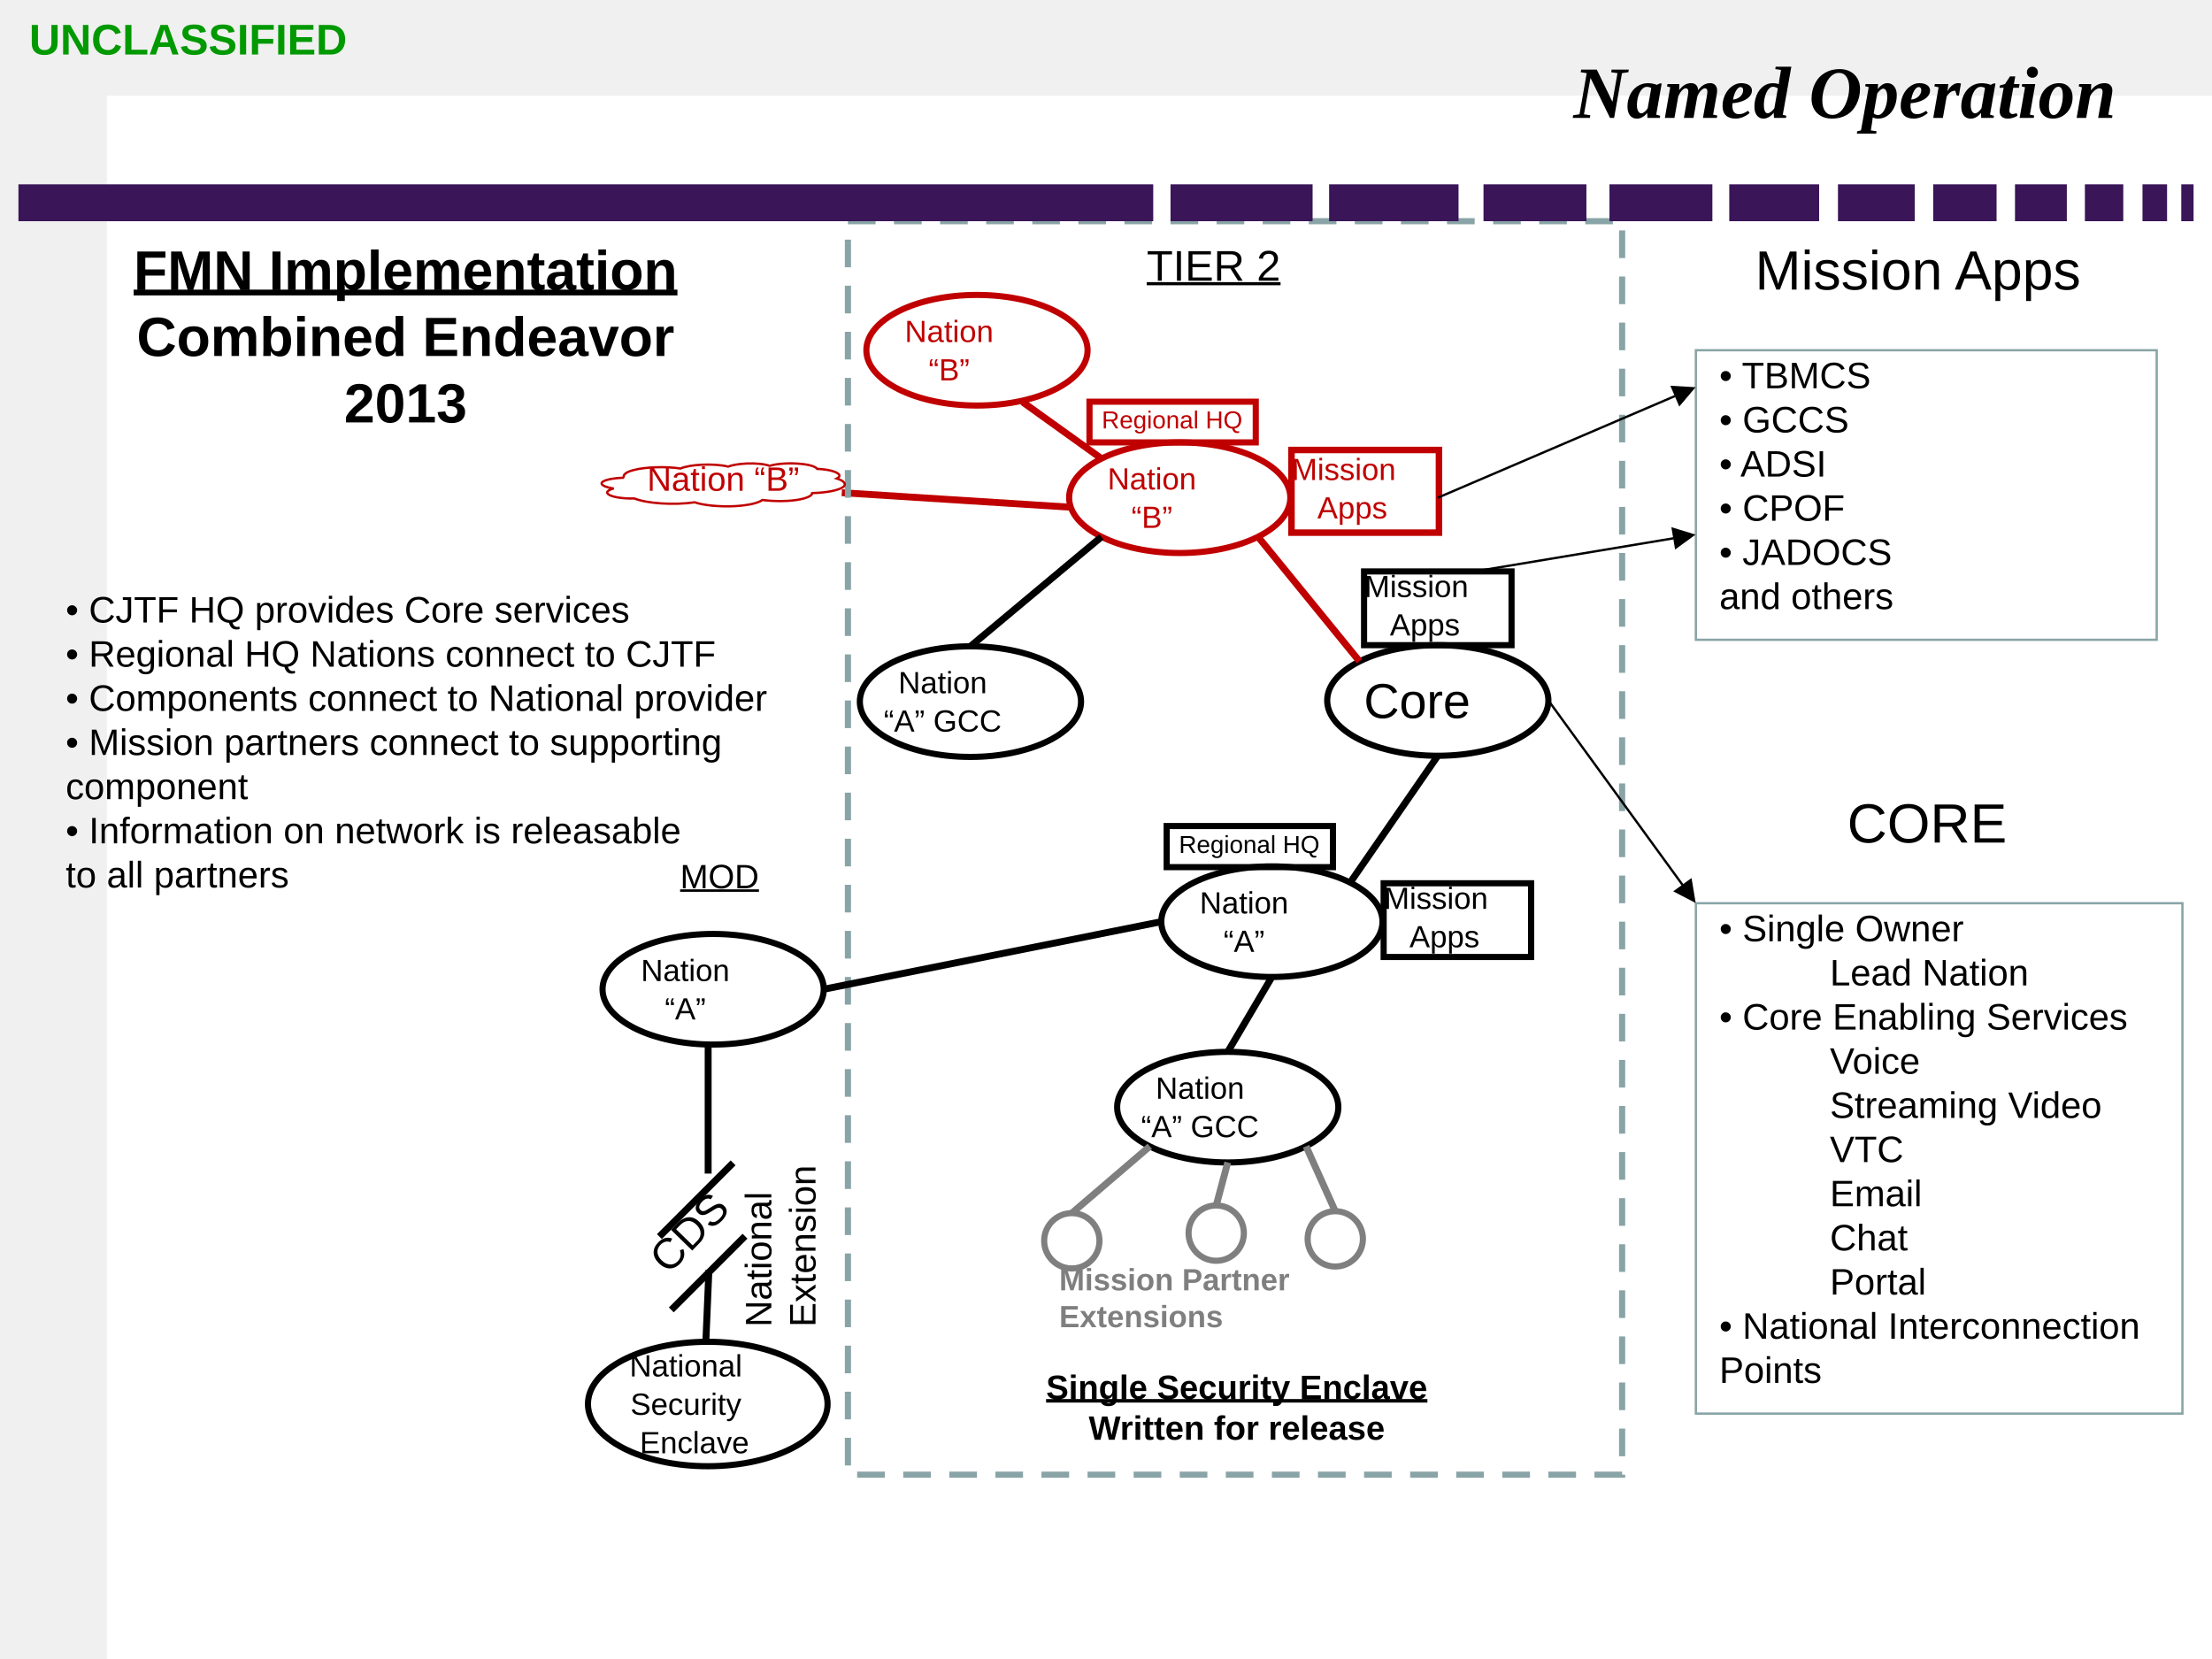
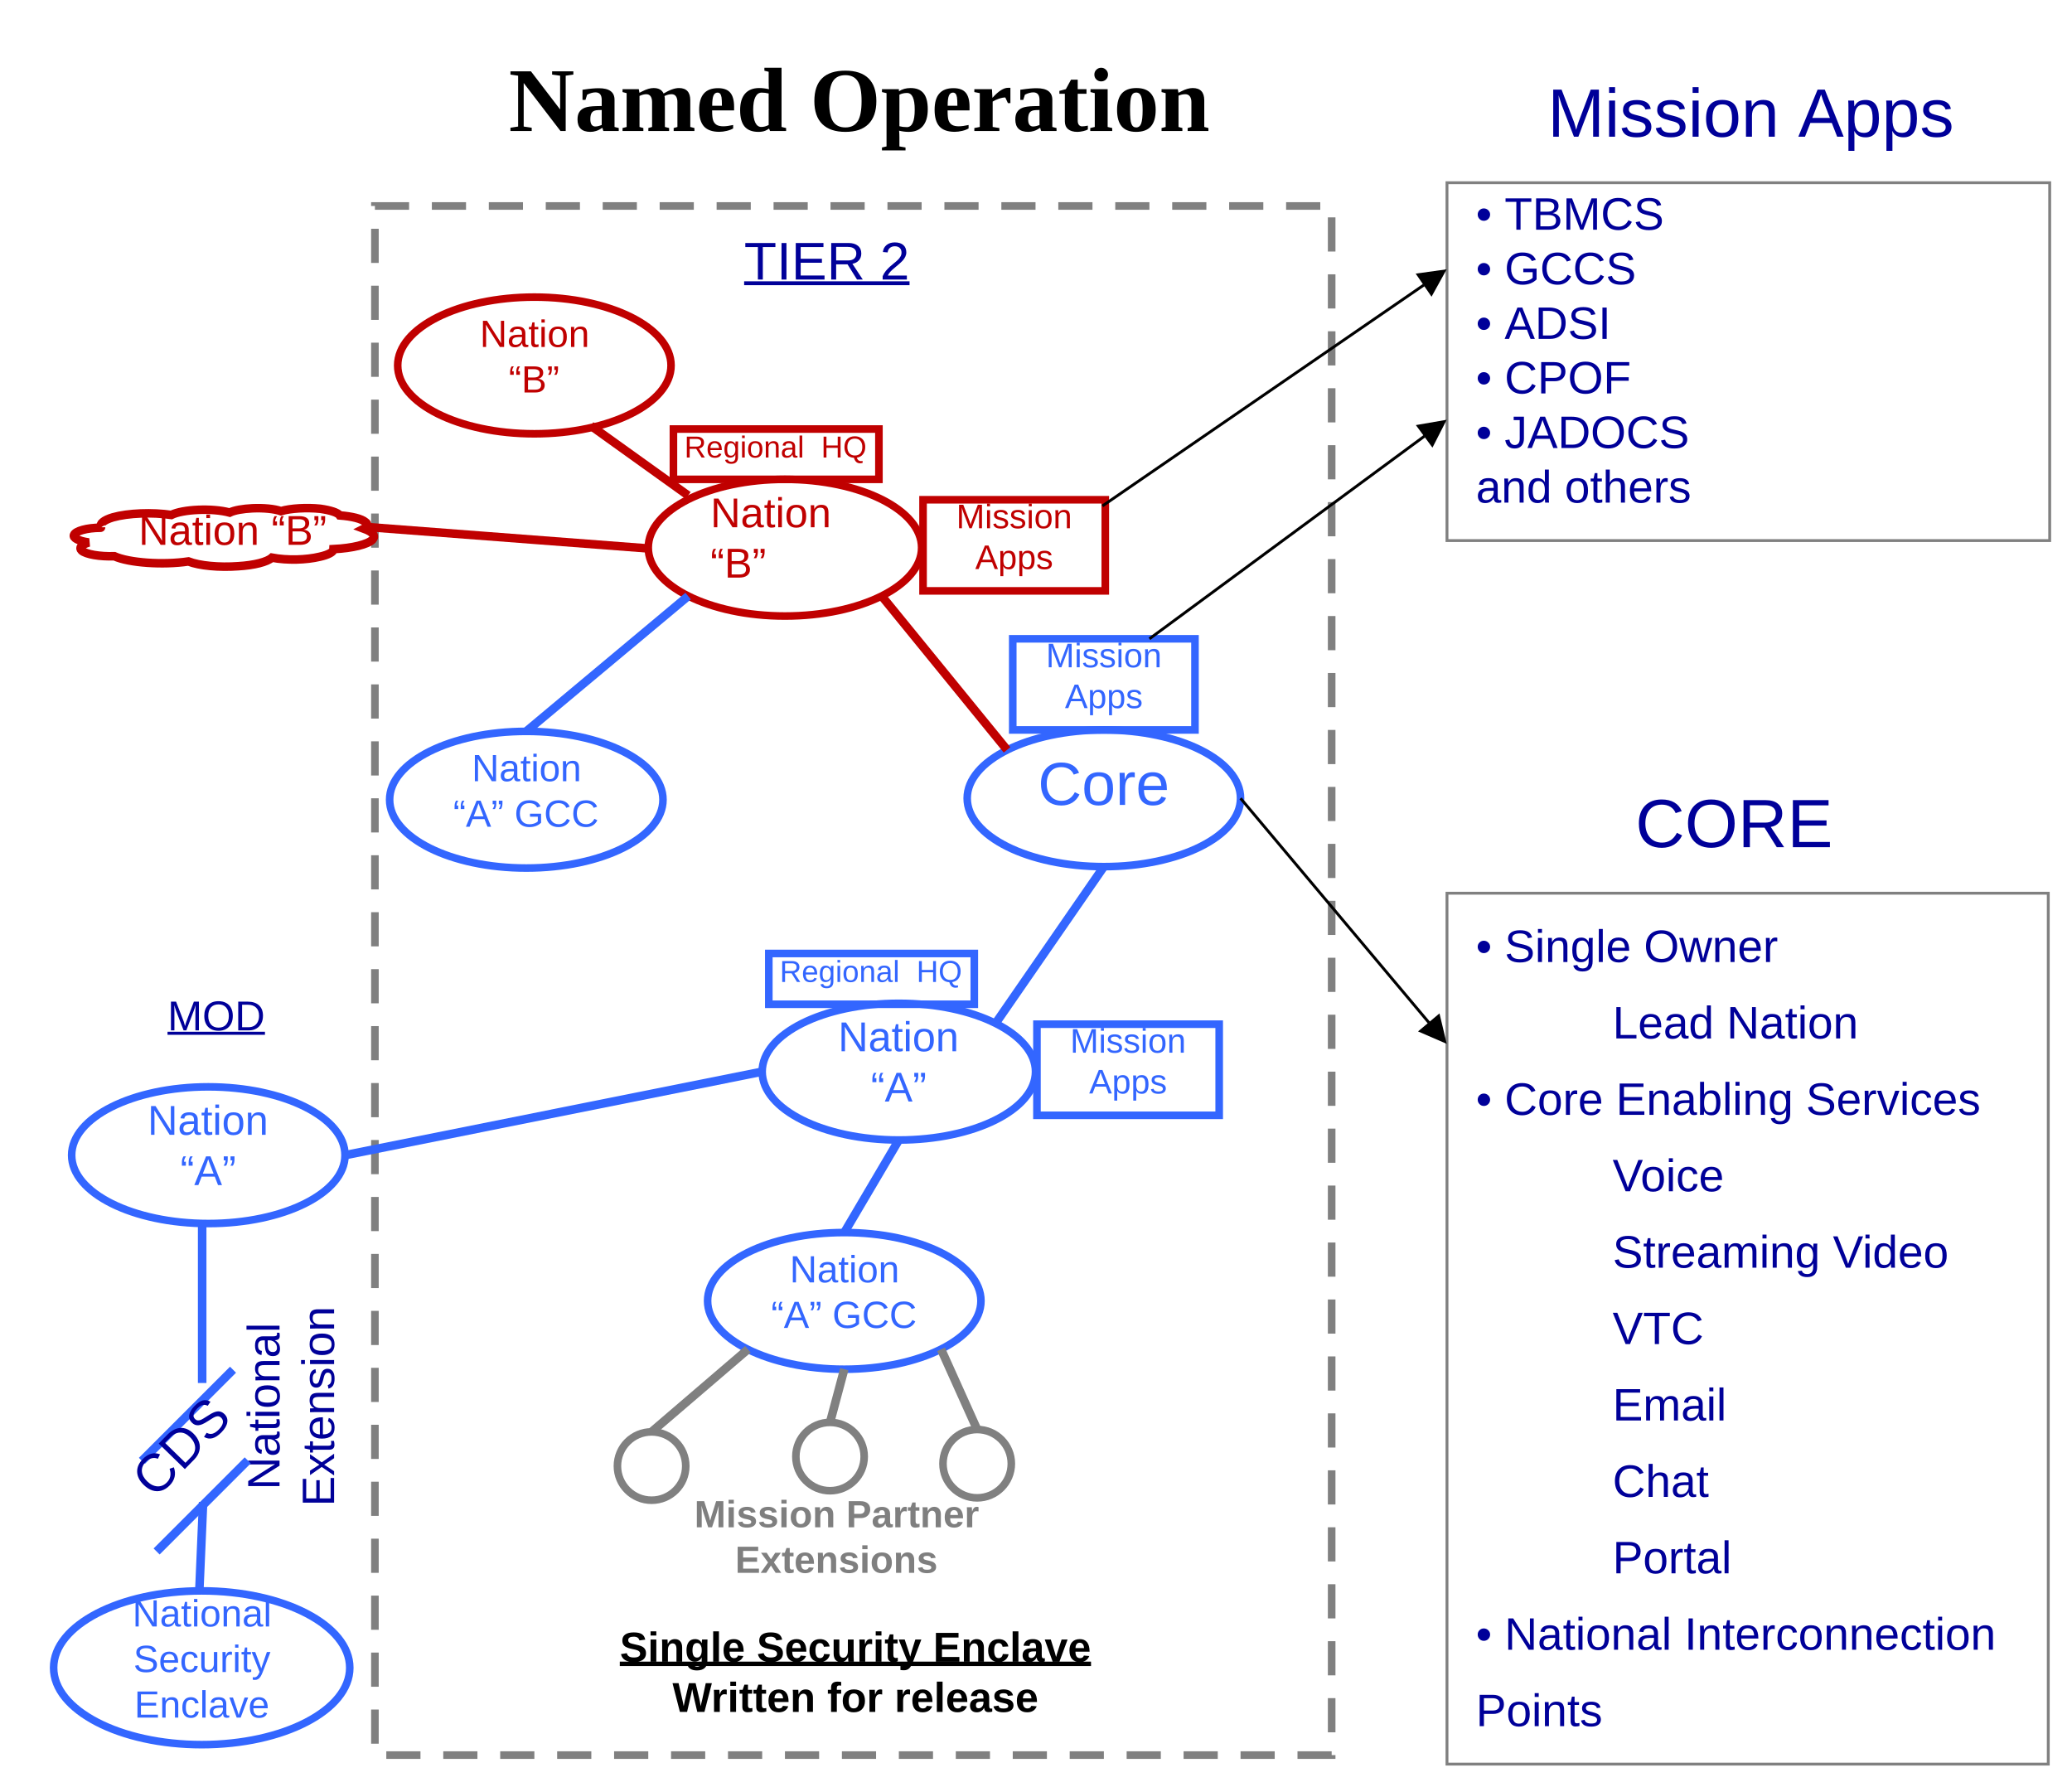
- <svg xmlns="http://www.w3.org/2000/svg" width="720" height="540" id="svg2" version="1.1">
-   <defs id="defs441">
-     <defs id="defs336">
-       <marker orient="auto" markerHeight="9.833" markerWidth="9.833" markerUnits="strokeWidth" refY="4.917" refX="9.708" viewBox="0 0 9.833 9.833" id="Triangle5_Flip_Line48">
-         <polygon id="polygon339" points="9.833,9.833 0,4.917 9.833,0" />
-       </marker>
-     </defs>
-     <defs id="defs345">
-       <marker orient="auto" markerHeight="9.833" markerWidth="9.833" markerUnits="strokeWidth" refY="4.917" refX="9.708" viewBox="0 0 9.833 9.833" id="Triangle5_Flip_Line49">
-         <polygon id="polygon348" points="9.833,9.833 0,4.917 9.833,0" />
-       </marker>
-     </defs>
-     <defs id="defs354">
-       <marker orient="auto" markerHeight="9.833" markerWidth="9.833" markerUnits="strokeWidth" refY="4.917" refX="0.125" viewBox="0 0 9.833 9.833" id="Triangle5_Line50">
-         <polygon id="polygon357" points="0,9.833 9.833,4.917 0,0" />
-       </marker>
-     </defs>
-   </defs>
-   <rect style="fill:#ffffff" id="rect8" height="540" width="720" y="31.146" x="34.786" />
-   <line style="stroke:#c00000;stroke-width:2.25" id="line12" y2="160.375" y1="165.125" x2="274" x1="348.876" />
-   <rect style="fill:none;stroke:#89a4a7;stroke-width:2;stroke-dasharray:9, 6" id="rect16" height="408" width="252" y="72" x="276" />
-   <rect style="fill:none;stroke:none" id="rect20" height="36.375" width="402" y="18" x="294" />
-   <text style="font-size:24px;font-style:italic;font-weight:bold;fill:#000000;stroke:none;font-family:Times New Roman" id="text22" font-weight="bold" font-style="italic" font-size="24" y="38.376" x="512.125">Named Operation</text>
-   <ellipse style="fill:none;stroke:#000000;stroke-width:2" id="ellipse26" transform="translate(468,228)" ry="18" rx="36" cy="0" cx="0" />
-   <ellipse style="fill:none;stroke:#000000;stroke-width:2" id="ellipse32" transform="translate(414,300)" ry="18" rx="36" cy="0" cx="0" />
-   <line style="stroke:#000000;stroke-width:2.25" id="line40" y2="246" y1="287.25" x2="468" x1="439.5" />
-   <rect style="fill:none;stroke:#000000;stroke-width:2" id="rect44" height="24" width="48" y="186" x="444" />
-   <rect style="fill:none;stroke:#000000;stroke-width:2" id="rect52" height="24" width="48" y="287.5" x="450.375" />
-   <line style="stroke:#c00000;stroke-width:2.25" id="line60" y2="174.75" y1="215.25" x2="409.5" x1="442.5" />
-   <ellipse style="fill:none;stroke:#c00000;stroke-width:2" id="ellipse64" transform="translate(384,162)" ry="18" rx="36" cy="0" cx="0" />
-   <ellipse style="fill:none;stroke:#000000;stroke-width:2" id="ellipse72" transform="translate(399.625,360.375)" ry="18" rx="36" cy="0" cx="0" />
-   <line style="stroke:#000000;stroke-width:2.25" id="line80" y2="318" y1="342.376" x2="414.001" x1="399.625" />
-   <rect style="fill:none;stroke:#89a4a7;stroke-width:0.75" id="rect84" height="166.125" width="158.375" y="294" x="552" />
-   <text style="font-size:12px;fill:#000000;stroke:none;font-family:Arial" id="text86" font-size="12" y="306.375" x="559.625">• Single Owner</text>
-   <text style="font-size:12px;fill:#000000;stroke:none;font-family:Arial" id="text88" font-size="12" y="320.75" x="595.625">Lead Nation</text>
-   <text style="font-size:12px;fill:#000000;stroke:none;font-family:Arial" id="text90" font-size="12" y="335.125" x="559.625">• Core Enabling Services</text>
-   <text style="font-size:12px;fill:#000000;stroke:none;font-family:Arial" id="text92" font-size="12" y="349.5" x="595.625">Voice</text>
-   <text style="font-size:12px;fill:#000000;stroke:none;font-family:Arial" id="text94" font-size="12" y="363.875" x="595.625">Streaming Video</text>
-   <text style="font-size:12px;fill:#000000;stroke:none;font-family:Arial" id="text96" font-size="12" y="378.251" x="595.625">VTC</text>
-   <text style="font-size:12px;fill:#000000;stroke:none;font-family:Arial" id="text98" font-size="12" y="392.626" x="595.625">Email</text>
-   <text style="font-size:12px;fill:#000000;stroke:none;font-family:Arial" id="text100" font-size="12" y="407.001" x="595.625">Chat</text>
-   <text style="font-size:12px;fill:#000000;stroke:none;font-family:Arial" id="text102" font-size="12" y="421.376" x="595.625">Portal</text>
-   <text style="font-size:12px;fill:#000000;stroke:none;font-family:Arial" id="text104" font-size="12" y="435.751" x="559.625">• National Interconnection</text>
-   <text style="font-size:12px;fill:#000000;stroke:none;font-family:Arial" id="text106" font-size="12" y="450.126" x="559.625">  Points</text>
-   <rect style="fill:none;stroke:none" id="rect110" height="29.125" width="72" y="258" x="594" />
-   <text style="font-size:18px;fill:#000000;stroke:none;font-family:Arial" id="text112" font-size="18" y="274.251" x="601.25">CORE</text>
-   <rect style="fill:none;stroke:none" id="rect116" height="24.25" width="60" y="78" x="366" />
-   <text style="font-size:14px;fill:#000000;stroke:none;font-family:Arial" id="text118" text-decoration="underline" font-size="14" y="91.375" x="373.25">TIER 2</text>
-   <rect style="fill:none;stroke:#89a4a7;stroke-width:0.75" id="rect122" height="94.25" width="150" y="114" x="552" />
-   <text style="font-size:12px;fill:#000000;stroke:none;font-family:Arial" id="text124" font-size="12" y="126.375" x="559.625">• TBMCS</text>
-   <text style="font-size:12px;fill:#000000;stroke:none;font-family:Arial" id="text126" font-size="12" y="140.75" x="559.625">• GCCS</text>
-   <text style="font-size:12px;fill:#000000;stroke:none;font-family:Arial" id="text128" font-size="12" y="155.125" x="559.625">• ADSI</text>
-   <text style="font-size:12px;fill:#000000;stroke:none;font-family:Arial" id="text130" font-size="12" y="169.5" x="559.625">• CPOF</text>
-   <text style="font-size:12px;fill:#000000;stroke:none;font-family:Arial" id="text132" font-size="12" y="183.875" x="559.625">• JADOCS</text>
-   <text style="font-size:12px;fill:#000000;stroke:none;font-family:Arial" id="text134" font-size="12" y="198.25" x="559.625">  and others</text>
-   <rect style="fill:none;stroke:none" id="rect138" height="29.125" width="126" y="78" x="564" />
-   <text style="font-size:18px;fill:#000000;stroke:none;font-family:Arial" id="text140" font-size="18" y="94.251" x="571.25">Mission Apps</text>
-   <ellipse style="fill:none;stroke:#000000;stroke-width:2" id="ellipse144" transform="translate(315.875,228.375)" ry="18" rx="36" cy="0" cx="0" />
-   <line style="stroke:#000000;stroke-width:2.25" id="line152" y2="174.75" y1="210.376" x2="358.501" x1="315.875" />
-   <ellipse style="fill:none;stroke:#c00000;stroke-width:2" id="ellipse156" transform="translate(318,114)" ry="18" rx="36" cy="0" cx="0" />
-   <line style="stroke:#c00000;stroke-width:2.25" id="line164" y2="130.875" y1="149.251" x2="332.875" x1="358.501" />
-   <ellipse style="fill:none;stroke:#000000;stroke-width:2" id="ellipse168" transform="translate(232.125,322)" ry="18" rx="36" cy="0" cx="0" />
-   <line style="stroke:#000000;stroke-width:2.25" id="line176" y2="300" y1="322" x2="378.001" x1="268.125" />
-   <rect style="fill:none;stroke:none" id="rect180" transform="matrix(0,-1,1,0,0,0)" height="36.375" width="102" y="238.812" x="-439.188" />
-   <text style="font-size:12px;fill:#000000;stroke:none;font-family:Arial" id="text182" transform="matrix(0,-1,1,0,0,0)" font-size="12" y="251.062" x="-431.938">National</text>
-   <text style="font-size:12px;fill:#000000;stroke:none;font-family:Arial" id="text184" transform="matrix(0,-1,1,0,0,0)" font-size="12" y="265.438" x="-431.938">Extension</text>
-   <line style="stroke:#000000;stroke-width:2.25" id="line188" y2="382" y1="339.25" x2="230.5" x1="230.5" />
-   <line style="stroke:#000000;stroke-width:2.25" id="line192" y2="436.751" y1="413.375" x2="229.75" x1="230.75" />
-   <line style="stroke:#000000;stroke-width:2.25" id="line196" y2="402.5" y1="378.5" x2="214.625" x1="238.625" />
-   <line style="stroke:#000000;stroke-width:2.25" id="line200" y2="426.375" y1="402.375" x2="218.5" x1="242.5" />
-   <ellipse style="fill:none;stroke:#000000;stroke-width:2" id="ellipse204" transform="translate(230.375,457)" ry="20.25" rx="39" cy="0" cx="0" />
-   <rect style="fill:none;stroke:none" id="rect214" transform="matrix(0.6981154,-0.7159852,0.7159852,0.6981154,0,0)" height="24.125" width="48" y="431.87" x="-152.524" />
-   <text style="font-size:14px;fill:#000000;stroke:none;font-family:Arial" id="text216" transform="matrix(0.6981154,-0.7159852,0.7159852,0.6981154,0,0)" font-size="14" y="445.496" x="-145.399">CDS</text>
-   <rect style="fill:none;stroke:#c00000;stroke-width:2.118" id="rect220" height="26.905" width="48" y="146.47" x="420.375" />
-   <rect style="fill:none;stroke:none" id="rect228" height="20.625" width="42" y="277.75" x="214.125" />
-   <text style="font-size:11px;text-decoration: underline;fill:#000000;stroke:none;font-family:Arial" id="text230" text-decoration="underline" font-size="11" y="289.126" x="221.375">MOD</text>
-   <ellipse style="fill:none;stroke:#7f7f7f;stroke-width:2" id="ellipse234" transform="translate(395.875,401.375)" ry="9" rx="9" cy="0" cx="0" />
-   <ellipse style="fill:none;stroke:#7f7f7f;stroke-width:2" id="ellipse238" transform="translate(434.625,403.25)" ry="9" rx="9" cy="0" cx="0" />
-   <ellipse style="fill:none;stroke:#7f7f7f;stroke-width:2" id="ellipse242" transform="translate(348.875,403.875)" ry="9" rx="9" cy="0" cx="0" />
-   <line style="stroke:#7f7f7f;stroke-width:2.25" id="line246" y2="373.125" y1="394.251" x2="425.125" x1="434.625" />
-   <line style="stroke:#7f7f7f;stroke-width:2.25" id="line250" y2="392.375" y1="378.375" x2="395.875" x1="399.625" />
-   <line style="stroke:#7f7f7f;stroke-width:2.25" id="line254" y2="394.875" y1="373.125" x2="348.875" x1="374.251" />
-   <rect style="fill:none;stroke:none" id="rect258" height="92.125" width="228" y="78" x="18" />
-   <text style="font-size:18px;font-weight:bold;fill:#000000;stroke:none;font-family:Arial" id="text260" font-weight="bold" text-decoration="underline" font-size="18" y="94.25" x="43.5">FMN Implementation</text>
-   <text style="font-size:18px;font-weight:bold;fill:#000000;stroke:none;font-family:Arial" id="text262" font-weight="bold" font-size="18" y="115.875" x="44.5">Combined Endeavor</text>
-   <text style="font-size:18px;font-weight:bold;fill:#000000;stroke:none;font-family:Arial" id="text264" font-weight="bold" font-size="18" y="137.501" x="112">2013</text>
-   <rect style="fill:none;stroke:none" id="rect268" height="40.625" width="249.375" y="444" x="277.875" />
-   <text style="font-size:11px;font-weight:bold;text-decoration: underline;fill:#000000;stroke:none;font-family:Arial" id="text270" font-weight="bold" text-decoration="underline" font-size="11" y="455.375" x="340.5">Single Security Enclave</text>
-   <text style="font-size:11px;font-weight:bold;fill:#000000;stroke:none;font-family:Arial" id="text272" font-weight="bold" font-size="11" y="468.626" x="354.375">Written for release</text>
-   <rect style="fill:none;stroke:none" id="rect276" height="31.5" width="120" y="409.375" x="337.5" />
-   <text style="font-size:10px;font-weight:bold;fill:#7f7f7f;stroke:none;font-family:Arial" id="text278" font-weight="bold" font-size="10" y="420" x="344.75">Mission Partner</text>
-   <text style="font-size:10px;font-weight:bold;fill:#7f7f7f;stroke:none;font-family:Arial" id="text280" font-weight="bold" font-size="10" y="432" x="344.75">Extensions</text>
-   <rect style="fill:none;stroke:#c00000;stroke-width:2" id="rect284" height="13.25" width="54.125" y="130.75" x="354.625" />
-   <text style="font-size:8px;fill:#c00000;stroke:none;font-family:Arial" id="text286" font-size="8" y="139.447" x="358.604">Regional HQ</text>
-   <rect style="fill:none;stroke:#000000;stroke-width:2" id="rect290" height="13.375" width="54.125" y="268.875" x="379.75" />
-   <text style="font-size:8px;fill:#000000;stroke:none;font-family:Arial" id="text292" font-size="8" y="277.635" x="383.729">Regional HQ</text>
-   <g id="Group120">
-     <g id="Group124">
-       <path style="fill:#ffffff;stroke:#000000;stroke-width:0.25" id="path300" d="m 203,155.375 c -0.5,-0.875 0.625,-1.75 3.125,-2.375 4,-1 10.375,-1.25 15.375,-0.5 3.125,-1.375 10.875,-1.75 15.5,-0.625 1.125,-0.5 3.375,-1 6,-1 2.875,-0.125 5.75,0.125 7.5,0.75 2.5,-0.75 6.625,-1 10.25,-0.625 2.75,0.25 4.75,0.875 5.25,1.625 3.125,0.125 5.625,0.75 6.75,1.5 0.75,0.5 0.625,1.125 -0.375,1.625 2.375,0.75 3.125,1.625 2.25,2.625 -1.25,1.125 -5.375,2 -10.25,2.125 -0.125,0.75 -1.375,1.5 -3.75,2 -3.5,0.625 -8.625,0.75 -12.5,0.125 -1.25,1 -4.625,1.875 -9,2.125 -5,0.25 -10.25,-0.25 -13.125,-1.25 -6.75,1 -15.5,0.375 -19.5,-1.25 -3.875,0.125 -7.5,-0.5 -8.625,-1.375 -0.75,-0.625 0,-1.375 1.875,-1.875 -2.75,-0.375 -4.25,-1.125 -3.875,-1.875 0.5,-0.875 3.375,-1.625 7.125,-1.625 0,0 0,0 0,-0.125" />
-       <path style="fill:none;stroke:#c00000;stroke-width:0.75" id="path304" d="m 203.125,155.5 c -0.5,-0.875 0.625,-1.875 3.125,-2.5 3.875,-1 10.25,-1.25 15.25,-0.5 3.125,-1.375 10.875,-1.75 15.5,-0.625 1.25,-0.5 3.5,-0.875 6,-1 2.875,-0.125 5.75,0.125 7.5,0.75 2.5,-0.75 6.75,-1 10.25,-0.625 2.75,0.25 4.75,0.875 5.25,1.625 3.25,0.125 5.75,0.75 6.75,1.5 0.75,0.5 0.625,1.125 -0.375,1.625 2.375,0.75 3.125,1.75 2.25,2.625 -1.25,1.125 -5.25,2 -10.25,2.125 0,0.75 -1.375,1.5 -3.75,2 -3.5,0.75 -8.5,0.75 -12.5,0.25 -1.25,1 -4.625,1.75 -8.875,2 -5,0.25 -10.25,-0.25 -13.125,-1.25 -6.875,1 -15.625,0.375 -19.625,-1.25 -3.75,0.125 -7.5,-0.5 -8.5,-1.375 -0.875,-0.625 -0.125,-1.375 1.75,-1.875 -2.625,-0.375 -4.25,-1.125 -3.875,-1.875 0.5,-0.875 3.5,-1.5 7.125,-1.625 0,0 0,0 0.125,0" />
-     </g>
-     <rect style="fill:none;stroke:none" id="rect312" transform="translate(230.5,159.375)" height="14.75" width="39.75" y="-7.375" x="-19.875" />
-     <text style="font-size:11px;fill:#c00000;stroke:none;font-family:Arial" id="text314" transform="translate(210.625,159.75)" font-size="11" y="0" x="0">Nation</text>
-     <rect style="fill:none;stroke:none" id="rect318" transform="translate(249.75,159.375)" height="14.75" width="8.5" y="-7.375" x="-4.25" />
-     <text style="font-size:11px;fill:#c00000;stroke:none;font-family:Arial" id="text320" transform="translate(245.5,159.75)" font-size="11" y="0" x="0">“</text>
-     <rect style="fill:none;stroke:none" id="rect324" transform="translate(255.313,159.375)" height="14.75" width="12.125" y="-7.375" x="-6.063" />
-     <text style="font-size:11px;fill:#c00000;stroke:none;font-family:Arial" id="text326" transform="translate(249.25,159.75)" font-size="11" y="0" x="0">B</text>
-     <rect style="fill:none;stroke:none" id="rect330" transform="translate(260.75,159.375)" height="14.75" width="8.5" y="-7.375" x="-4.25" />
-     <text style="font-size:11px;fill:#c00000;stroke:none;font-family:Arial" id="text332" transform="translate(256.5,159.75)" font-size="11" y="0" x="0">”</text>
-   </g>
-   <line style="stroke:#000000;stroke-width:0.75;marker-start:url(#Triangle5_Flip_Line48)" id="line341" y2="162" y1="128.905" x2="468" x1="545.221" />
-   <line style="stroke:#000000;stroke-width:0.75;marker-start:url(#Triangle5_Flip_Line49)" id="line350" y2="186" y1="175.212" x2="480" x1="544.725" />
-   <line style="stroke:#000000;stroke-width:0.75;marker-end:url(#Triangle5_Line50)" id="line359" y2="288.036" y1="228" x2="547.662" x1="504" />
-   <rect style="fill:none;stroke:none" id="rect363" height="107.875" width="271" y="190.625" x="14.125" />
-   <text style="font-size:12px;fill:#000000;stroke:none;font-family:Arial" id="text365" font-size="12" y="202.625" x="21.375">• CJTF HQ provides Core services</text>
-   <text style="font-size:12px;fill:#000000;stroke:none;font-family:Arial" id="text367" font-size="12" y="217" x="21.375">• Regional HQ Nations connect to CJTF</text>
-   <text style="font-size:12px;fill:#000000;stroke:none;font-family:Arial" id="text369" font-size="12" y="231.375" x="21.375">• Components connect to National provider</text>
-   <text style="font-size:12px;fill:#000000;stroke:none;font-family:Arial" id="text371" font-size="12" y="245.751" x="21.375">• Mission partners connect to supporting</text>
-   <text style="font-size:12px;fill:#000000;stroke:none;font-family:Arial" id="text373" font-size="12" y="260.126" x="21.375">  component</text>
-   <text style="font-size:12px;fill:#000000;stroke:none;font-family:Arial" id="text375" font-size="12" y="274.501" x="21.375">• Information on network is releasable</text>
-   <text style="font-size:12px;fill:#000000;stroke:none;font-family:Arial" id="text377" font-size="12" y="288.876" x="21.375">  to all partners</text>
-   <rect style="fill:none;stroke:none" id="rect381" height="24" width="228" y="4.375" x="2.25" />
-   <text style="font-size:14px;font-weight:bold;fill:#009900;stroke:none;font-family:Arial" id="text383" font-weight="bold" font-size="14" y="17.75" x="9.5">UNCLASSIFIED</text>
-   <g id="Group6">
-     <g id="Group7">
-       <rect style="fill:#3a1558;stroke:none" id="rect389" transform="translate(712,66)" height="12" width="4" y="-6" x="-2" />
-       <rect style="fill:#3a1558;stroke:none" id="rect393" transform="translate(701.375,66)" height="12" width="8" y="-6" x="-4" />
-     </g>
-     <g id="Group10">
-       <rect style="fill:#3a1558;stroke:none" id="rect398" transform="translate(684.875,66)" height="12" width="12.5" y="-6" x="-6.25" />
-       <rect style="fill:#3a1558;stroke:none" id="rect402" transform="translate(664.313,66)" height="12" width="16.875" y="-6" x="-8.438" />
-     </g>
-     <g id="Group13">
-       <rect style="fill:#3a1558;stroke:none" id="rect407" transform="translate(639.563,66)" height="12" width="20.625" y="-6" x="-10.313" />
-       <rect style="fill:#3a1558;stroke:none" id="rect411" transform="translate(610.75,66)" height="12" width="25" y="-6" x="-12.5" />
-     </g>
-     <g id="Group16">
-       <rect style="fill:#3a1558;stroke:none" id="rect416" transform="translate(499.625,66)" height="12" width="33.5" y="-6" x="-16.75" />
-       <rect style="fill:#3a1558;stroke:none" id="rect420" transform="translate(577.5,66)" height="12" width="29.25" y="-6" x="-14.625" />
-       <rect style="fill:#3a1558;stroke:none" id="rect424" transform="translate(540.625,66)" height="12" width="33.5" y="-6" x="-16.75" />
-       <rect style="fill:#3a1558;stroke:none" id="rect428" transform="translate(453.688,66)" height="12" width="42.125" y="-6" x="-21.063" />
-     </g>
-     <g id="Group21">
-       <rect style="fill:#3a1558;stroke:none" id="rect433" transform="translate(404.125,66)" height="12" width="46.25" y="-6" x="-23.125" />
-       <rect style="fill:#3a1558;stroke:none" id="rect437" transform="translate(190.688,66)" height="12" width="369.375" y="-6" x="-184.688" />
+ <svg xmlns="http://www.w3.org/2000/svg" width="545.75" height="470.5">
+   <g transform="scale(1.0,1.0)">
+     <rect x="0" y="0" width="720" height="540" fill="rgb(255,255,255)" />
+     <g id="Group120">
+       <rect x="-126" y="-204" width="252" height="408" fill="none" stroke="rgb(128,128,128)" stroke-dasharray="9,6" stroke-width="2" transform="translate(224.75, 258.25)" />
+       <rect x="-108.438" y="-18" width="216.875" height="36" fill="none" stroke="none" transform="translate(217.438, 32.125)" />
+       <text x="0" y="0" font-family="Times New Roman" font-size="24" font-weight="bold" transform="translate(217.438,32.125)           rotate(0)           translate(-83.438,2.375)" fill="rgb(0,0,0)" stroke="none">
+         Named Operation
+       </text>
+       <ellipse cx="0" cy="0" rx="36" ry="18" fill="none" stroke="rgb(51,102,255)" stroke-width="2" transform="translate(290.75, 210.25)" />
+       <text x="0" y="0" font-family="Arial" font-size="16" transform="translate(290.75,210.25)           rotate(0)           translate(-17.375,1.75)" fill="rgb(51,102,255)" stroke="none">
+         Core
+       </text>
+       <ellipse cx="0" cy="0" rx="36" ry="18" fill="none" stroke="rgb(51,102,255)" stroke-width="2" transform="translate(236.75, 282.25)" />
+       <text x="0" y="0" font-family="Arial" font-size="11" transform="translate(236.75,282.25)           rotate(0)           translate(-16,-5.375)" fill="rgb(51,102,255)" stroke="none">
+         Nation 
+       </text>
+       <text x="0" y="0" font-family="Arial" font-size="11" transform="translate(236.75,282.25)           rotate(0)           translate(-7.375,7.875)" fill="rgb(51,102,255)" stroke="none">
+         “A”
+       </text>
+       <line x1="-14.25" x2="14.25" y1="20.625" y2="-20.625" stroke="rgb(51,102,255)" stroke-width="2.25" transform="translate(276.5, 248.875)" />
+       <rect x="-24" y="-12" width="48" height="24" fill="none" stroke="rgb(51,102,255)" stroke-width="2" transform="translate(290.75, 180.25)" />
+       <text x="0" y="0" font-family="Arial" font-size="9" transform="translate(290.75,180.25)           rotate(0)           translate(-15.25,-4.5)" fill="rgb(51,102,255)" stroke="none">
+         Mission 
+       </text>
+       <text x="0" y="0" font-family="Arial" font-size="9" transform="translate(290.75,180.25)           rotate(0)           translate(-10.25,6.25)" fill="rgb(51,102,255)" stroke="none">
+         Apps
+       </text>
+       <rect x="-24" y="-12" width="48" height="24" fill="none" stroke="rgb(51,102,255)" stroke-width="2" transform="translate(297.125, 281.75)" />
+       <text x="0" y="0" font-family="Arial" font-size="9" transform="translate(297.125,281.75)           rotate(0)           translate(-15.25,-4.5)" fill="rgb(51,102,255)" stroke="none">
+         Mission 
+       </text>
+       <text x="0" y="0" font-family="Arial" font-size="9" transform="translate(297.125,281.75)           rotate(0)           translate(-10.25,6.25)" fill="rgb(51,102,255)" stroke="none">
+         Apps
+       </text>
+       <line x1="16.5" x2="-16.5" y1="20.25" y2="-20.25" stroke="rgb(192,0,0)" stroke-width="2.25" transform="translate(248.75, 177.25)" />
+       <ellipse cx="0" cy="0" rx="36" ry="18" fill="none" stroke="rgb(192,0,0)" stroke-width="2" transform="translate(206.75, 144.25)" />
+       <text x="0" y="0" font-family="Arial" font-size="11" transform="translate(206.75,144.25)           rotate(0)           translate(-19.625,-5.375)" fill="rgb(192,0,0)" stroke="none">
+         Nation 
+       </text>
+       <text x="0" y="0" font-family="Arial" font-size="11" transform="translate(206.75,144.25)           rotate(0)           translate(-19.625,7.875)" fill="rgb(192,0,0)" stroke="none">
+         “B”
+       </text>
+       <ellipse cx="0" cy="0" rx="36" ry="18" fill="none" stroke="rgb(51,102,255)" stroke-width="2" transform="translate(222.375, 342.625)" />
+       <text x="0" y="0" font-family="Arial" font-size="10" transform="translate(222.375,342.625)           rotate(0)           translate(-14.375,-4.875)" fill="rgb(51,102,255)" stroke="none">
+         Nation 
+       </text>
+       <text x="0" y="0" font-family="Arial" font-size="10" transform="translate(222.375,342.625)           rotate(0)           translate(-19.25,7.125)" fill="rgb(51,102,255)" stroke="none">
+         “A” GCC
+       </text>
+       <line x1="-7.188" x2="7.188" y1="12.188" y2="-12.188" stroke="rgb(51,102,255)" stroke-width="2.25" transform="translate(229.563, 312.438)" />
+       <rect x="-79.188" y="-114.688" width="158.375" height="229.375" fill="none" stroke="rgb(128,128,128)" stroke-width="0.75" transform="translate(460.313, 349.938)" />
+       <text x="0" y="0" font-family="Arial" font-size="12" transform="translate(460.313,349.938)           rotate(0)           translate(-71.563,-96.563)" fill="rgb(0,0,153)" stroke="none">
+         • Single Owner
+       </text>
+       <text x="0" y="0" font-family="Arial" font-size="12" transform="translate(460.313,349.938)           rotate(0)           translate(-35.563,-76.438)" fill="rgb(0,0,153)" stroke="none">
+          Lead Nation
+       </text>
+       <text x="0" y="0" font-family="Arial" font-size="12" transform="translate(460.313,349.938)           rotate(0)           translate(-71.563,-56.313)" fill="rgb(0,0,153)" stroke="none">
+         • Core Enabling Services
+       </text>
+       <text x="0" y="0" font-family="Arial" font-size="12" transform="translate(460.313,349.938)           rotate(0)           translate(-35.563,-36.188)" fill="rgb(0,0,153)" stroke="none">
+         Voice
+       </text>
+       <text x="0" y="0" font-family="Arial" font-size="12" transform="translate(460.313,349.938)           rotate(0)           translate(-35.563,-16.063)" fill="rgb(0,0,153)" stroke="none">
+         Streaming Video
+       </text>
+       <text x="0" y="0" font-family="Arial" font-size="12" transform="translate(460.313,349.938)           rotate(0)           translate(-35.563,4.063)" fill="rgb(0,0,153)" stroke="none">
+         VTC
+       </text>
+       <text x="0" y="0" font-family="Arial" font-size="12" transform="translate(460.313,349.938)           rotate(0)           translate(-35.563,24.188)" fill="rgb(0,0,153)" stroke="none">
+         Email
+       </text>
+       <text x="0" y="0" font-family="Arial" font-size="12" transform="translate(460.313,349.938)           rotate(0)           translate(-35.563,44.313)" fill="rgb(0,0,153)" stroke="none">
+         Chat
+       </text>
+       <text x="0" y="0" font-family="Arial" font-size="12" transform="translate(460.313,349.938)           rotate(0)           translate(-35.563,64.438)" fill="rgb(0,0,153)" stroke="none">
+         Portal
+       </text>
+       <text x="0" y="0" font-family="Arial" font-size="12" transform="translate(460.313,349.938)           rotate(0)           translate(-71.563,84.563)" fill="rgb(0,0,153)" stroke="none">
+         • National Interconnection    
+       </text>
+       <text x="0" y="0" font-family="Arial" font-size="12" transform="translate(460.313,349.938)           rotate(0)           translate(-71.563,104.688)" fill="rgb(0,0,153)" stroke="none">
+           Points
+       </text>
+       <rect x="-36" y="-14.438" width="72" height="28.875" fill="none" stroke="none" transform="translate(456.75, 221.313)" />
+       <text x="0" y="0" font-family="Arial" font-size="18" transform="translate(456.75,221.313)           rotate(0)           translate(-26,1.813)" fill="rgb(0,0,153)" stroke="none">
+         CORE
+       </text>
+       <rect x="-30" y="-12" width="60" height="24" fill="none" stroke="none" transform="translate(218.75, 72.25)" />
+       <text x="0" y="0" font-family="Arial" font-size="14" text-decoration="underline" transform="translate(218.75,72.25)           rotate(0)           translate(-22.75,1.375)" fill="rgb(0,0,153)" stroke="none">
+         TIER 2
+       </text>
+       <rect x="-79.375" y="-47.125" width="158.75" height="94.25" fill="none" stroke="rgb(128,128,128)" stroke-width="0.75" transform="translate(460.5, 95.25)" />
+       <text x="0" y="0" font-family="Arial" font-size="12" transform="translate(460.5,95.25)           rotate(0)           translate(-71.75,-34.75)" fill="rgb(0,0,153)" stroke="none">
+         • TBMCS
+       </text>
+       <text x="0" y="0" font-family="Arial" font-size="12" transform="translate(460.5,95.25)           rotate(0)           translate(-71.75,-20.375)" fill="rgb(0,0,153)" stroke="none">
+         • GCCS
+       </text>
+       <text x="0" y="0" font-family="Arial" font-size="12" transform="translate(460.5,95.25)           rotate(0)           translate(-71.75,-6)" fill="rgb(0,0,153)" stroke="none">
+         • ADSI
+       </text>
+       <text x="0" y="0" font-family="Arial" font-size="12" transform="translate(460.5,95.25)           rotate(0)           translate(-71.75,8.375)" fill="rgb(0,0,153)" stroke="none">
+         • CPOF
+       </text>
+       <text x="0" y="0" font-family="Arial" font-size="12" transform="translate(460.5,95.25)           rotate(0)           translate(-71.75,22.75)" fill="rgb(0,0,153)" stroke="none">
+         • JADOCS
+       </text>
+       <text x="0" y="0" font-family="Arial" font-size="12" transform="translate(460.5,95.25)           rotate(0)           translate(-71.75,37.125)" fill="rgb(0,0,153)" stroke="none">
+             and others
+       </text>
+       <rect x="-63" y="-14.438" width="126" height="28.875" fill="none" stroke="none" transform="translate(461.125, 34.188)" />
+       <text x="0" y="0" font-family="Arial" font-size="18" transform="translate(461.125,34.188)           rotate(0)           translate(-53.5,1.813)" fill="rgb(0,0,153)" stroke="none">
+         Mission Apps
+       </text>
+       <ellipse cx="0" cy="0" rx="36" ry="18" fill="none" stroke="rgb(51,102,255)" stroke-width="2" transform="translate(138.625, 210.625)" />
+       <text x="0" y="0" font-family="Arial" font-size="10" transform="translate(138.625,210.625)           rotate(0)           translate(-14.375,-4.875)" fill="rgb(51,102,255)" stroke="none">
+         Nation 
+       </text>
+       <text x="0" y="0" font-family="Arial" font-size="10" transform="translate(138.625,210.625)           rotate(0)           translate(-19.25,7.125)" fill="rgb(51,102,255)" stroke="none">
+         “A” GCC
+       </text>
+       <line x1="-21.313" x2="21.313" y1="17.813" y2="-17.813" stroke="rgb(51,102,255)" stroke-width="2.25" transform="translate(159.938, 174.813)" />
+       <ellipse cx="0" cy="0" rx="36" ry="18" fill="none" stroke="rgb(192,0,0)" stroke-width="2" transform="translate(140.75, 96.25)" />
+       <text x="0" y="0" font-family="Arial" font-size="10" transform="translate(140.75,96.25)           rotate(0)           translate(-14.375,-4.875)" fill="rgb(192,0,0)" stroke="none">
+         Nation 
+       </text>
+       <text x="0" y="0" font-family="Arial" font-size="10" transform="translate(140.75,96.25)           rotate(0)           translate(-6.75,7.125)" fill="rgb(192,0,0)" stroke="none">
+         “B” 
+       </text>
+       <line x1="12.813" x2="-12.813" y1="9.188" y2="-9.188" stroke="rgb(192,0,0)" stroke-width="2.25" transform="translate(168.438, 121.313)" />
+       <ellipse cx="0" cy="0" rx="36" ry="18" fill="none" stroke="rgb(51,102,255)" stroke-width="2" transform="translate(54.875, 304.25)" />
+       <text x="0" y="0" font-family="Arial" font-size="11" transform="translate(54.875,304.25)           rotate(0)           translate(-16,-5.375)" fill="rgb(51,102,255)" stroke="none">
+         Nation 
+       </text>
+       <text x="0" y="0" font-family="Arial" font-size="11" transform="translate(54.875,304.25)           rotate(0)           translate(-7.375,7.875)" fill="rgb(51,102,255)" stroke="none">
+         “A”
+       </text>
+       <line x1="-54.938" x2="54.938" y1="11" y2="-11" stroke="rgb(51,102,255)" stroke-width="2.25" transform="translate(145.813, 293.25)" />
+       <rect x="-51" y="-18" width="102" height="36" fill="none" stroke="none" transform="translate(79.625, 370.5)           rotate(270)" />
+       <text x="0" y="0" font-family="Arial" font-size="12" transform="translate(79.625,370.5)           rotate(270)           translate(-21.875,-6)" fill="rgb(0,0,153)" stroke="none">
+         National 
+       </text>
+       <text x="0" y="0" font-family="Arial" font-size="12" transform="translate(79.625,370.5)           rotate(270)           translate(-26.25,8.375)" fill="rgb(0,0,153)" stroke="none">
+         Extension
+       </text>
+       <line x1="0" x2="0" y1="-21.375" y2="21.375" stroke="rgb(51,102,255)" stroke-width="2.25" transform="translate(53.25, 342.875)" />
+       <line x1="0.5" x2="-0.5" y1="-11.688" y2="11.688" stroke="rgb(51,102,255)" stroke-width="2.25" transform="translate(53, 407.313)" />
+       <line x1="12" x2="-12" y1="-12" y2="12" stroke="rgb(51,102,255)" stroke-width="2.25" transform="translate(49.375, 372.75)" />
+       <line x1="12" x2="-12" y1="-12" y2="12" stroke="rgb(51,102,255)" stroke-width="2.25" transform="translate(53.25, 396.625)" />
+       <ellipse cx="0" cy="0" rx="39" ry="20.25" fill="none" stroke="rgb(51,102,255)" stroke-width="2" transform="translate(53.125, 439.25)" />
+       <text x="0" y="0" font-family="Arial" font-size="10" transform="translate(53.125,439.25)           rotate(0)           translate(-18.25,-10.875)" fill="rgb(51,102,255)" stroke="none">
+         National 
+       </text>
+       <text x="0" y="0" font-family="Arial" font-size="10" transform="translate(53.125,439.25)           rotate(0)           translate(-18,1.125)" fill="rgb(51,102,255)" stroke="none">
+         Security 
+       </text>
+       <text x="0" y="0" font-family="Arial" font-size="10" transform="translate(53.125,439.25)           rotate(0)           translate(-17.75,13.125)" fill="rgb(51,102,255)" stroke="none">
+         Enclave
+       </text>
+       <rect x="-24" y="-12" width="48" height="24" fill="none" stroke="none" transform="translate(51.625, 382.125)           rotate(314.276)" />
+       <text x="0" y="0" font-family="Arial" font-size="14" transform="translate(51.625,382.125)           rotate(314.276)           translate(-16.75,1.25)" fill="rgb(0,0,153)" stroke="none">
+         CDS
+       </text>
+       <rect x="-24" y="-12" width="48" height="24" fill="none" stroke="rgb(192,0,0)" stroke-width="2" transform="translate(267.125, 143.625)" />
+       <text x="0" y="0" font-family="Arial" font-size="9" transform="translate(267.125,143.625)           rotate(0)           translate(-15.25,-4.5)" fill="rgb(192,0,0)" stroke="none">
+         Mission 
+       </text>
+       <text x="0" y="0" font-family="Arial" font-size="9" transform="translate(267.125,143.625)           rotate(0)           translate(-10.25,6.25)" fill="rgb(192,0,0)" stroke="none">
+         Apps
+       </text>
+       <rect x="-21" y="-10.25" width="42" height="20.5" fill="none" stroke="none" transform="translate(57.875, 270.25)" />
+       <text x="0" y="0" font-family="Arial" font-size="11" text-decoration="underline" transform="translate(57.875,270.25)           rotate(0)           translate(-13.75,1.125)" fill="rgb(0,0,153)" stroke="none">
+         MOD
+       </text>
+       <ellipse cx="0" cy="0" rx="9" ry="9" fill="none" stroke="rgb(128,128,128)" stroke-width="2" transform="translate(218.625, 383.625)" />
+       <ellipse cx="0" cy="0" rx="9" ry="9" fill="none" stroke="rgb(128,128,128)" stroke-width="2" transform="translate(257.375, 385.5)" />
+       <ellipse cx="0" cy="0" rx="9" ry="9" fill="none" stroke="rgb(128,128,128)" stroke-width="2" transform="translate(171.625, 386.125)" />
+       <line x1="4.75" x2="-4.75" y1="10.563" y2="-10.563" stroke="rgb(128,128,128)" stroke-width="2.25" transform="translate(252.625, 365.938)" />
+       <line x1="1.875" x2="-1.875" y1="-7" y2="7" stroke="rgb(128,128,128)" stroke-width="2.25" transform="translate(220.5, 367.625)" />
+       <line x1="12.688" x2="-12.688" y1="-10.875" y2="10.875" stroke="rgb(128,128,128)" stroke-width="2.25" transform="translate(184.313, 366.25)" />
+       <rect x="-124.688" y="-16.875" width="249.375" height="33.75" fill="none" stroke="none" transform="translate(225.313, 443.125)" />
+       <text x="0" y="0" font-family="Arial" font-size="11" text-decoration="underline" font-weight="bold" transform="translate(225.313,443.125)           rotate(0)           translate(-62.063,-5.5)" fill="rgb(0,0,0)" stroke="none">
+         Single Security Enclave
+       </text>
+       <text x="0" y="0" font-family="Arial" font-size="11" font-weight="bold" transform="translate(225.313,443.125)           rotate(0)           translate(-48.188,7.75)" fill="rgb(0,0,0)" stroke="none">
+         Written for release
+       </text>
+       <rect x="-60" y="-15.625" width="120" height="31.25" fill="none" stroke="none" transform="translate(220.25, 407.25)" />
+       <text x="0" y="0" font-family="Arial" font-size="10" font-weight="bold" transform="translate(220.25,407.25)           rotate(0)           translate(-37.375,-5)" fill="rgb(127,127,127)" stroke="none">
+         Mission Partner 
+       </text>
+       <text x="0" y="0" font-family="Arial" font-size="10" font-weight="bold" transform="translate(220.25,407.25)           rotate(0)           translate(-26.625,7)" fill="rgb(127,127,127)" stroke="none">
+         Extensions
+       </text>
+       <rect x="-27.063" y="-6.625" width="54.125" height="13.25" fill="none" stroke="rgb(192,0,0)" stroke-width="2" transform="translate(204.438, 119.625)" />
+       <text x="0" y="0" font-family="Arial" font-size="8" transform="translate(204.438,119.625)           rotate(0)           translate(-24.188,0.875)" fill="rgb(192,0,0)" stroke="none">
+         Regional  HQ
+       </text>
+       <rect x="-27.063" y="-6.688" width="54.125" height="13.375" fill="none" stroke="rgb(51,102,255)" stroke-width="2" transform="translate(229.563, 257.813)" />
+       <text x="0" y="0" font-family="Arial" font-size="8" transform="translate(229.563,257.813)           rotate(0)           translate(-24.188,0.813)" fill="rgb(51,102,255)" stroke="none">
+         Regional  HQ
+       </text>
+       <g id="Group123">
+         <g id="Group127">
+           <path d="M26.625,138.875 C26.125,138 27.25,137 29.75,136.25             33.75,135.125 40.125,134.875 45.125,135.625 48.125,134.125             55.875,133.75 60.5,135 61.75,134.375 64,134             66.5,133.875 69.375,133.75 72.25,134.125 74,134.625             76.5,133.875 80.75,133.625 84.25,134 87,134.375             89,135 89.5,135.75 92.625,136 95.125,136.625             96.25,137.5 96.875,138.125 96.875,138.75 95.875,139.25             98.25,140.125 99,141.125 98.125,142.125 96.875,143.375             92.75,144.375 87.875,144.625 87.75,145.375 86.5,146.125             84.125,146.625 80.625,147.5 75.625,147.625 71.625,146.875             70.375,148 67,148.875 62.75,149.125 57.75,149.5             52.5,149 49.625,147.875 42.875,148.875 34,148.25             30.125,146.5 26.25,146.625 22.625,146 21.5,145             20.75,144.25 21.5,143.5 23.375,142.875 20.625,142.5             19.125,141.625 19.5,140.875 20,139.875 22.875,139.125             26.625,139 26.625,139 26.625,139 26.625,138.875" fill="rgb(255,255,255)" stroke="rgb(0,0,0)" stroke-width="0.25" />
+           <path d="M26.625,138.875 C26.125,138 27.25,137 29.75,136.25             33.75,135.125 40.125,134.875 45.125,135.625 48.125,134.125             55.875,133.75 60.5,135 61.75,134.375 64,134             66.5,133.875 69.375,133.75 72.25,134 74,134.625             76.5,133.875 80.75,133.625 84.375,134 87,134.375             89,135 89.5,135.75 92.75,136 95.25,136.625             96.25,137.5 97,138 96.875,138.75 95.875,139.25             98.25,140.125 99,141.125 98.125,142.125 96.875,143.375             92.875,144.375 87.875,144.625 87.875,145.375 86.5,146.125             84.25,146.625 80.625,147.5 75.625,147.625 71.625,146.875             70.375,148 67,148.875 62.75,149.125 57.75,149.5             52.5,149 49.625,147.875 42.875,148.875 34,148.25             30.125,146.5 26.25,146.625 22.625,146 21.5,145             20.75,144.25 21.375,143.5 23.375,142.875 20.625,142.5             19.125,141.625 19.5,140.875 19.875,139.875 22.875,139             26.5,139 26.625,139 26.625,138.875 26.625,138.875" fill="none" stroke="rgb(192,0,0)" stroke-width="2.25" />
+         </g>
+         <rect x="-19.875" y="-7.313" width="39.75" height="14.625" fill="none" stroke="none" transform="translate(54, 143.063)" />
+         <text x="0" y="0" font-family="Arial" font-size="11" transform="translate(54,143.063)             rotate(0)             translate(-17.5,0.438)" fill="rgb(192,0,0)" stroke="none">
+           Nation 
+         </text>
+         <rect x="-4.25" y="-7.313" width="8.5" height="14.625" fill="none" stroke="none" transform="translate(73.375, 143.063)" />
+         <text x="0" y="0" font-family="Arial" font-size="11" transform="translate(73.375,143.063)             rotate(0)             translate(-1.875,0.438)" fill="rgb(192,0,0)" stroke="none">
+           “
+         </text>
+         <rect x="-6.063" y="-7.313" width="12.125" height="14.625" fill="none" stroke="none" transform="translate(78.813, 143.063)" />
+         <text x="0" y="0" font-family="Arial" font-size="11" transform="translate(78.813,143.063)             rotate(0)             translate(-3.688,0.438)" fill="rgb(192,0,0)" stroke="none">
+           B
+         </text>
+         <rect x="-4.25" y="-7.313" width="8.5" height="14.625" fill="none" stroke="none" transform="translate(84.25, 143.063)" />
+         <text x="0" y="0" font-family="Arial" font-size="11" transform="translate(84.25,143.063)             rotate(0)             translate(-1.875,0.438)" fill="rgb(192,0,0)" stroke="none">
+           ”
+         </text>
+       </g>
+       <defs>
+         <marker id="Triangle5_Flip_Line48" viewBox="0 0 9.833 9.833" refX="9.708" refY="4.917" markerUnits="strokeWidth" markerWidth="9.833" markerHeight="9.833" orient="auto">
+           <polygon points="9.833,9.833 0,4.917 9.833,0" />
+         </marker>
+       </defs>
+       <line x1="39.297" x2="-45.375" y1="-27.01" y2="31.188" marker-start="url(#Triangle5_Flip_Line48)" stroke="rgb(0,0,0)" stroke-width="0.75" transform="translate(335.75, 102.063)" />
+       <defs>
+         <marker id="Triangle5_Flip_Line49" viewBox="0 0 9.833 9.833" refX="9.708" refY="4.917" markerUnits="strokeWidth" markerWidth="9.833" markerHeight="9.833" orient="auto">
+           <polygon points="9.833,9.833 0,4.917 9.833,0" />
+         </marker>
+       </defs>
+       <line x1="33.25" x2="-39.188" y1="-24.5" y2="28.875" marker-start="url(#Triangle5_Flip_Line49)" stroke="rgb(0,0,0)" stroke-width="0.75" transform="translate(341.938, 139.375)" />
+       <defs>
+         <marker id="Triangle5_Line50" viewBox="0 0 9.833 9.833" refX="0.125" refY="4.917" markerUnits="strokeWidth" markerWidth="9.833" markerHeight="9.833" orient="auto">
+           <polygon points="0,9.833 9.833,4.917 0,0" />
+         </marker>
+       </defs>
+       <line x1="-27.188" x2="22.445" y1="-32.375" y2="26.727" marker-end="url(#Triangle5_Line50)" stroke="rgb(0,0,0)" stroke-width="0.75" transform="translate(353.938, 242.625)" />
+       <line x1="36.875" x2="-36.875" y1="2.813" y2="-2.813" stroke="rgb(192,0,0)" stroke-width="2.25" transform="translate(134.5, 141.688)" />
    </g>
  </g>
-   <text xml:space="preserve" style="font-size:13px;font-style:normal;font-variant:normal;font-weight:normal;font-stretch:normal;text-align:center;line-height:125%;letter-spacing:0px;word-spacing:0px;text-anchor:middle;fill:#000000;fill-opacity:1;stroke:none;font-family:Arial;-inkscape-font-specification:Arial" x="399.623" y="357.643" id="text3594">
-     <tspan id="tspan3596" x="399.623" y="357.643" style="font-size:10px">Nation</tspan>
-     <tspan x="399.623" y="370.143" id="tspan3600" style="font-size:10px">“A” GCC</tspan>
-     <tspan x="399.623" y="382.643" id="tspan3598" />
-   </text>
-   <text style="font-size:11px;fill:#000000;stroke:none;font-family:Arial" id="text34-7" font-size="11" y="339.606" x="443.957" />
-   <text style="font-size:11px;fill:#000000;stroke:none;font-family:Arial" font-size="11" y="353.763" x="458.114" id="text3620" />
-   <text xml:space="preserve" style="font-size:13px;font-style:normal;font-variant:normal;font-weight:normal;font-stretch:normal;text-align:center;line-height:125%;letter-spacing:0px;word-spacing:0px;text-anchor:middle;fill:#000000;fill-opacity:1;stroke:none;font-family:Arial;-inkscape-font-specification:Arial" x="413.966" y="297.329" id="text3622">
-     <tspan id="tspan3624" x="413.966" y="297.329" style="font-size:10px">Nation</tspan>
-     <tspan x="413.966" y="309.829" id="tspan3628" style="font-size:10px">“A”</tspan>
-     <tspan x="413.966" y="322.329" id="tspan3626" />
-   </text>
-   <text xml:space="preserve" style="font-size:10px;font-style:normal;font-variant:normal;font-weight:normal;font-stretch:normal;text-align:center;line-height:125%;letter-spacing:0px;word-spacing:0px;text-anchor:middle;fill:#000000;fill-opacity:1;stroke:none;font-family:Arial;-inkscape-font-specification:Arial" x="474.351" y="295.835" id="text3630">
-     <tspan id="tspan3632" x="474.351" y="295.835">Mission</tspan>
-     <tspan x="474.351" y="308.335" id="tspan3634">Apps</tspan>
-   </text>
-   <text xml:space="preserve" style="font-size:16px;font-style:normal;font-variant:normal;font-weight:normal;font-stretch:normal;text-align:center;line-height:125%;letter-spacing:0px;word-spacing:0px;text-anchor:middle;fill:#000000;fill-opacity:1;stroke:none;font-family:Arial;-inkscape-font-specification:Arial" x="467.938" y="233.727" id="text3636">
-     <tspan id="tspan3638" x="467.938" y="233.727">Core</tspan>
-   </text>
-   <text id="text3640" y="194.335" x="467.976" style="font-size:10px;font-style:normal;font-variant:normal;font-weight:normal;font-stretch:normal;text-align:center;line-height:125%;letter-spacing:0px;word-spacing:0px;text-anchor:middle;fill:#000000;fill-opacity:1;stroke:none;font-family:Arial;-inkscape-font-specification:Arial" xml:space="preserve">
-     <tspan y="194.335" x="467.976" id="tspan3642">Mission</tspan>
-     <tspan id="tspan3644" y="206.835" x="467.976">Apps</tspan>
-   </text>
-   <text xml:space="preserve" style="font-size:10px;font-style:normal;font-variant:normal;font-weight:normal;font-stretch:normal;text-align:center;line-height:125%;letter-spacing:0px;word-spacing:0px;text-anchor:middle;fill:#000000;fill-opacity:1;stroke:none;font-family:Arial;-inkscape-font-specification:Arial" x="230.194" y="448.021" id="text4414">
-     <tspan id="tspan4416" x="230.194" y="448.021">National</tspan>
-     <tspan x="230.194" y="460.521" id="tspan4418">Security</tspan>
-     <tspan x="230.194" y="473.021" id="tspan4420">Enclave</tspan>
-   </text>
-   <text id="text4422" y="319.329" x="232.091" style="font-size:13px;font-style:normal;font-variant:normal;font-weight:normal;font-stretch:normal;text-align:center;line-height:125%;letter-spacing:0px;word-spacing:0px;text-anchor:middle;fill:#000000;fill-opacity:1;stroke:none;font-family:Arial;-inkscape-font-specification:Arial" xml:space="preserve">
-     <tspan style="font-size:10px" y="319.329" x="232.091" id="tspan4424">Nation</tspan>
-     <tspan style="font-size:10px" id="tspan4426" y="331.829" x="232.091">“A”</tspan>
-     <tspan id="tspan4428" y="344.329" x="232.091" />
-   </text>
-   <text id="text4430" y="225.643" x="315.873" style="font-size:13px;font-style:normal;font-variant:normal;font-weight:normal;font-stretch:normal;text-align:center;line-height:125%;letter-spacing:0px;word-spacing:0px;text-anchor:middle;fill:#000000;fill-opacity:1;stroke:none;font-family:Arial;-inkscape-font-specification:Arial" xml:space="preserve">
-     <tspan style="font-size:10px" y="225.643" x="315.873" id="tspan4432">Nation</tspan>
-     <tspan style="font-size:10px" id="tspan4434" y="238.143" x="315.873">“A” GCC</tspan>
-     <tspan id="tspan4436" y="250.643" x="315.873" />
-   </text>
-   <text xml:space="preserve" style="font-size:13px;font-style:normal;font-variant:normal;font-weight:normal;font-stretch:normal;text-align:center;line-height:125%;letter-spacing:0px;word-spacing:0px;text-anchor:middle;fill:#c00000;fill-opacity:1;stroke:none;font-family:Arial;-inkscape-font-specification:Arial" x="383.966" y="159.329" id="text4438">
-     <tspan id="tspan4440" x="383.966" y="159.329" style="font-size:10px;fill:#c00000;fill-opacity:1">Nation</tspan>
-     <tspan x="383.966" y="171.829" id="tspan4442" style="font-size:10px;fill:#c00000;fill-opacity:1">“B”</tspan>
-     <tspan x="383.966" y="184.329" id="tspan4444" />
-   </text>
-   <text id="text4446" y="111.329" x="317.966" style="font-size:13px;font-style:normal;font-variant:normal;font-weight:normal;font-stretch:normal;text-align:center;line-height:125%;letter-spacing:0px;word-spacing:0px;text-anchor:middle;fill:#c00000;fill-opacity:1;stroke:none;font-family:Arial;-inkscape-font-specification:Arial" xml:space="preserve">
-     <tspan style="font-size:10px;fill:#c00000;fill-opacity:1" y="111.329" x="317.966" id="tspan4448">Nation</tspan>
-     <tspan style="font-size:10px;fill:#c00000;fill-opacity:1" id="tspan4450" y="123.829" x="317.966">“B”</tspan>
-     <tspan id="tspan4452" y="136.329" x="317.966" />
-   </text>
-   <text id="text4454" y="156.258" x="444.351" style="font-size:10px;font-style:normal;font-variant:normal;font-weight:normal;font-stretch:normal;text-align:center;line-height:125%;letter-spacing:0px;word-spacing:0px;text-anchor:middle;fill:#c00000;fill-opacity:1;stroke:none;font-family:Arial;-inkscape-font-specification:Arial" xml:space="preserve">
-     <tspan y="156.258" x="444.351" id="tspan4456">Mission</tspan>
-     <tspan id="tspan4458" y="168.758" x="444.351">Apps</tspan>
-   </text>
</svg>
